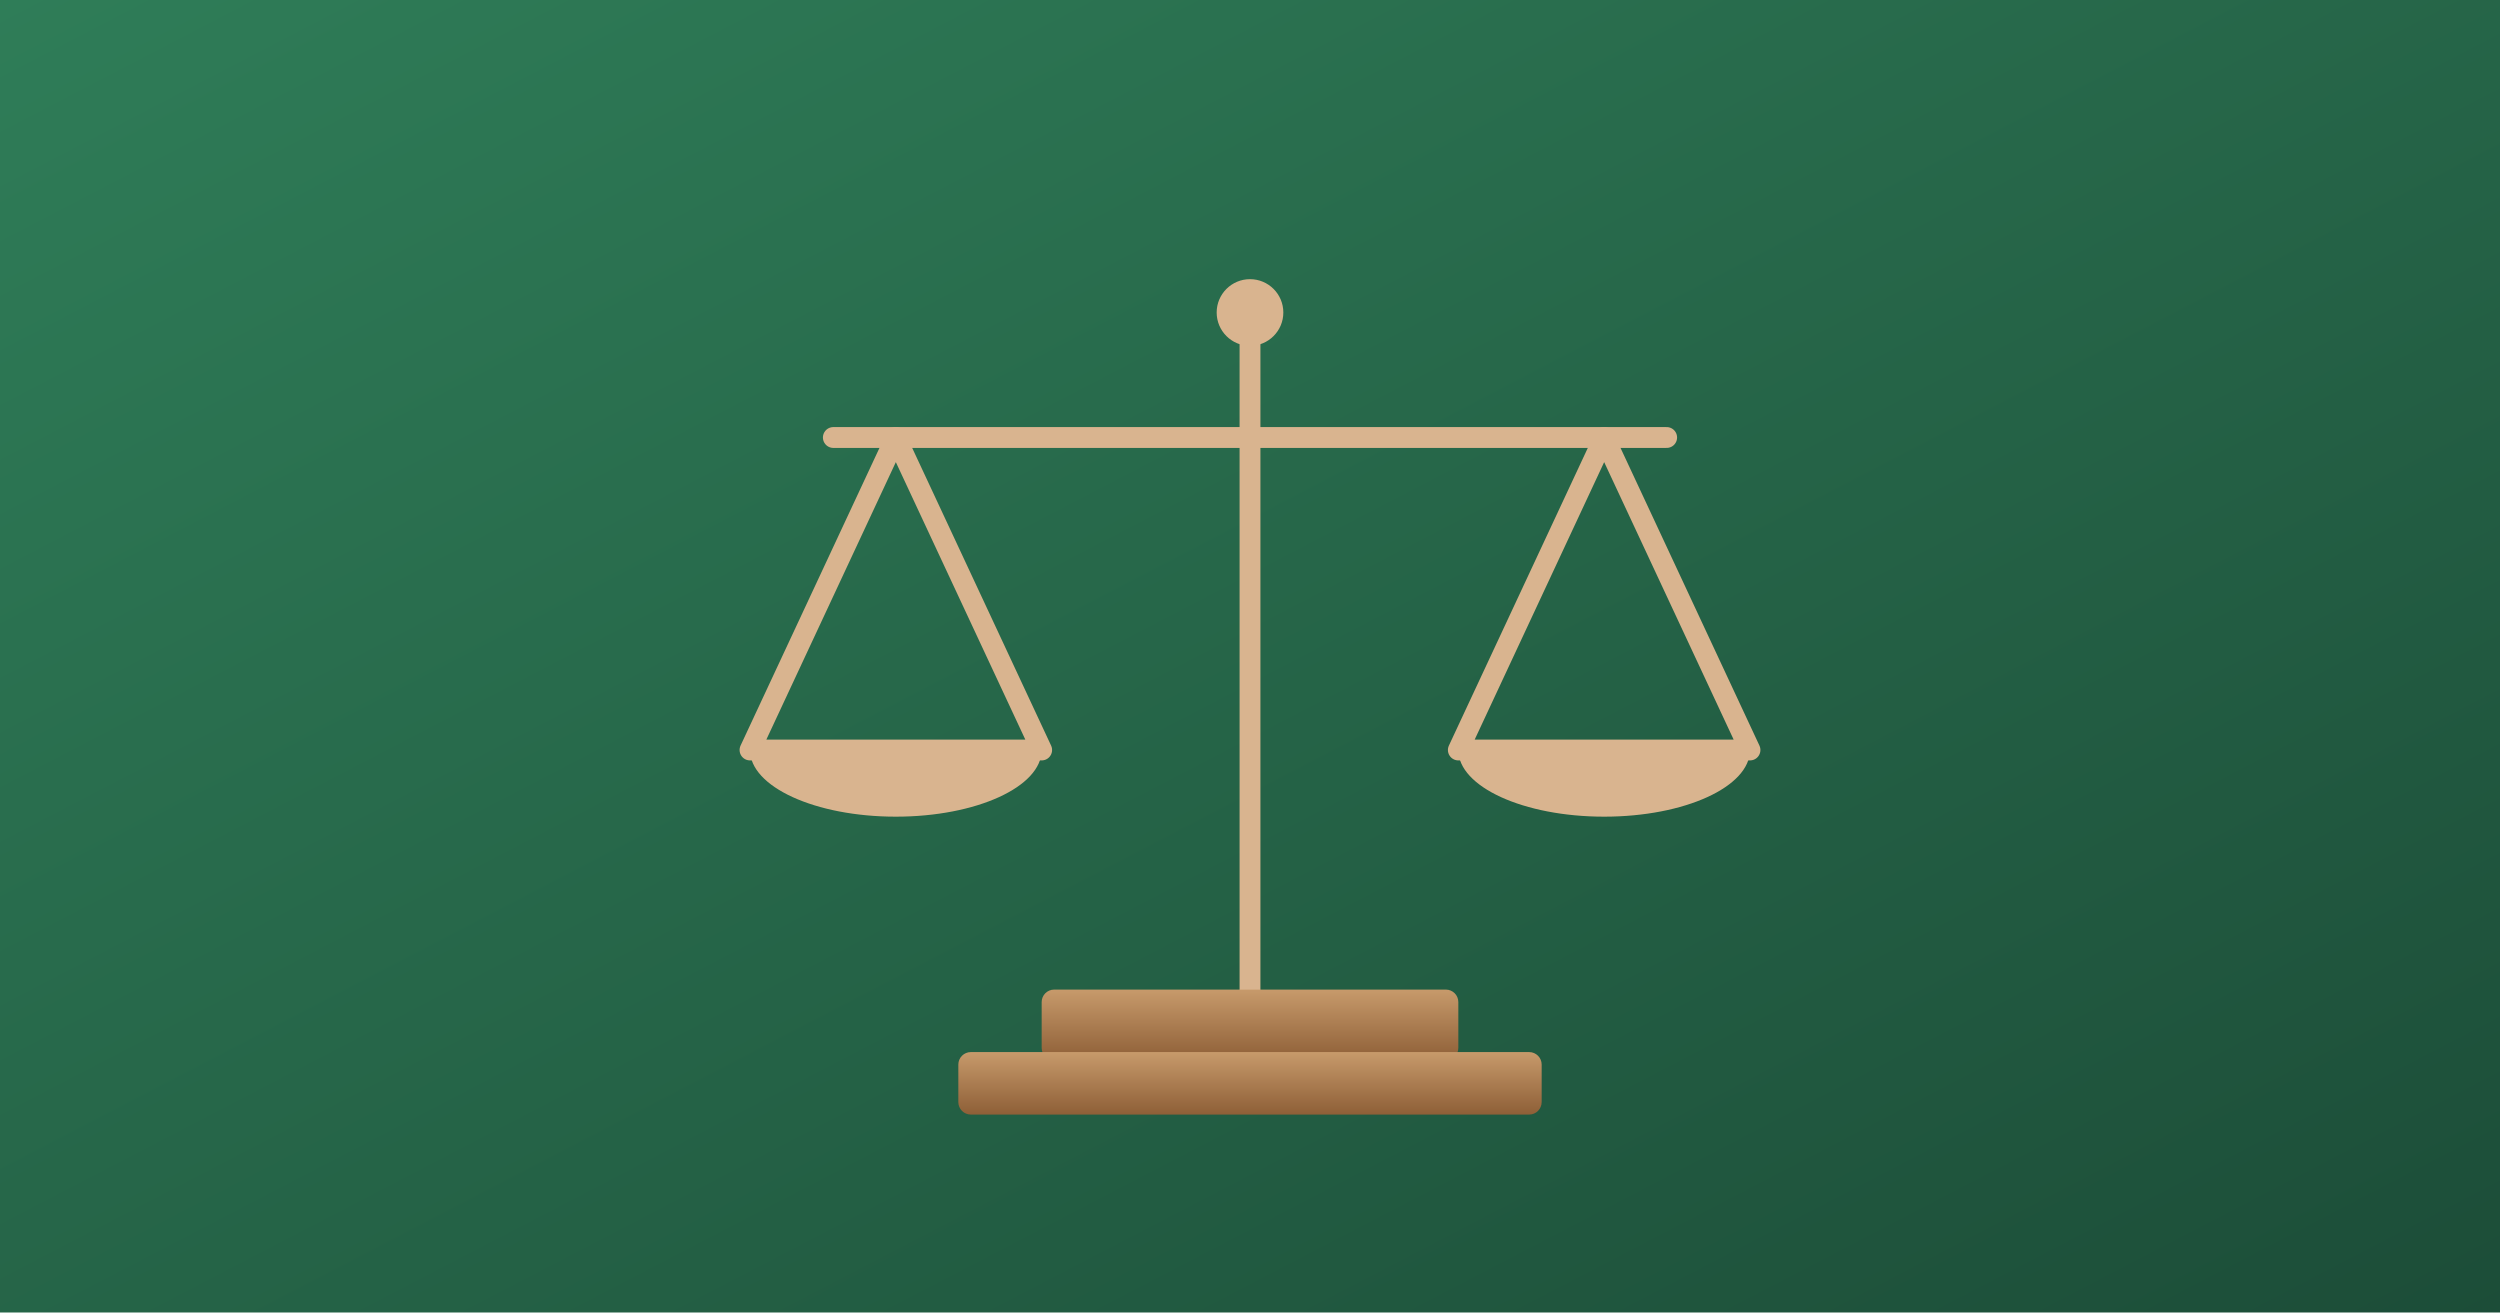
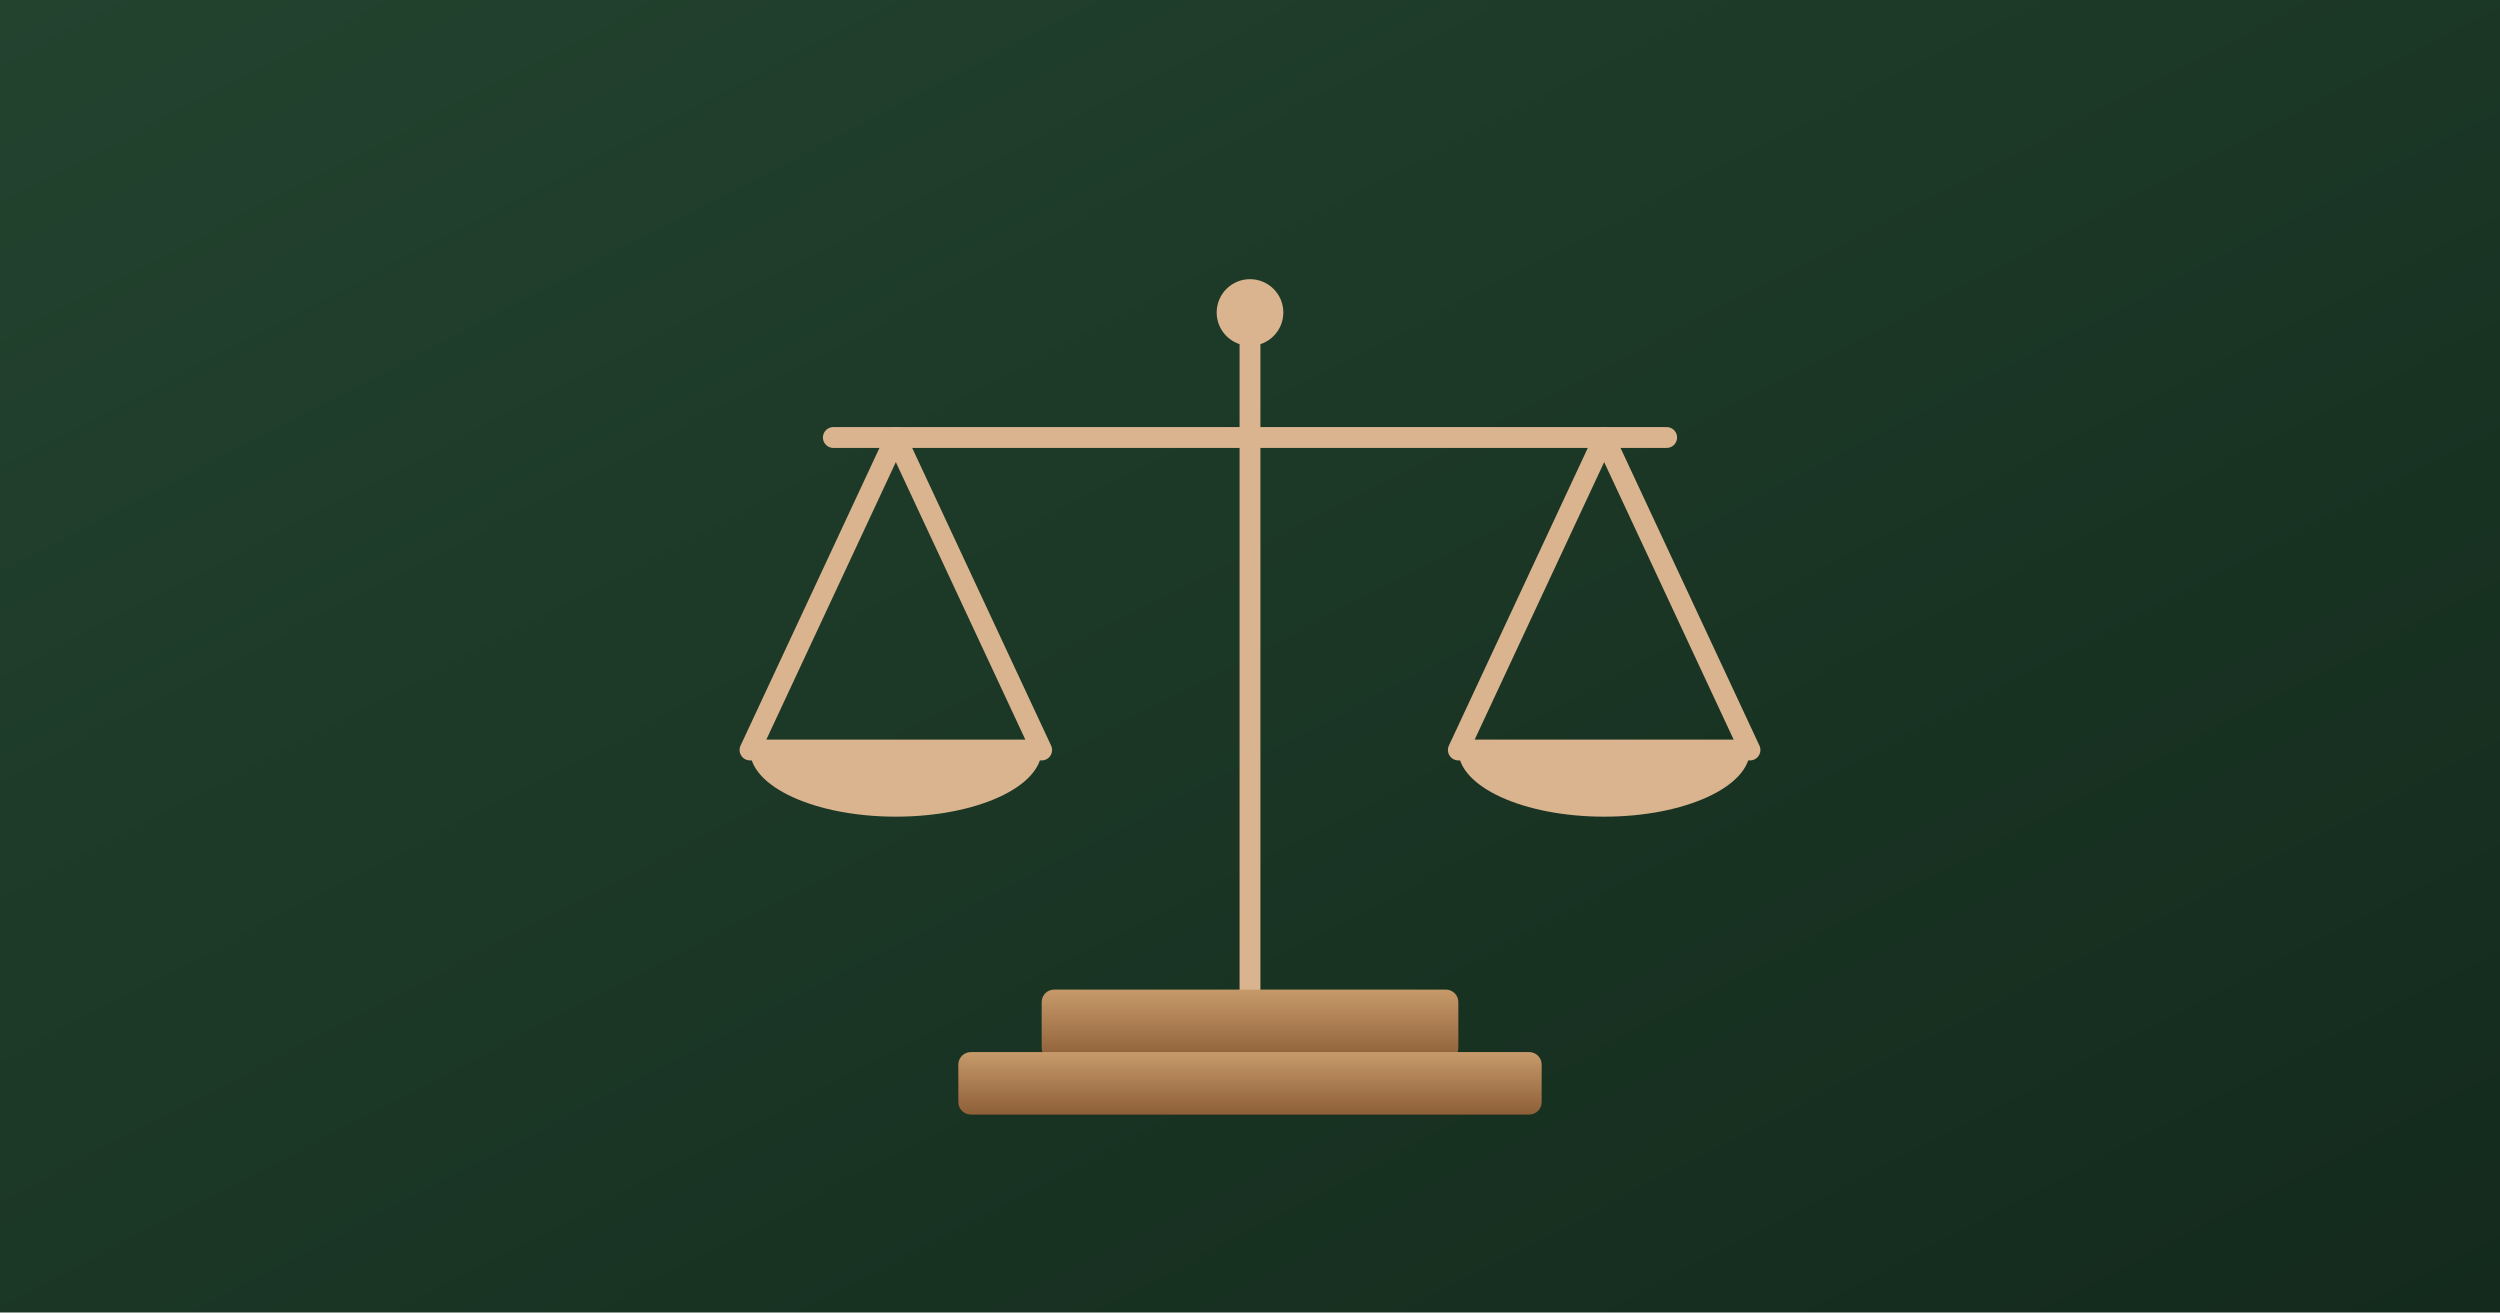
<svg xmlns="http://www.w3.org/2000/svg" viewBox="0 0 1200 630" role="img" aria-label="저울 일러스트">
  <defs>
    <linearGradient id="bg" x1="0" y1="0" x2="1" y2="1">
-       <stop offset="0" stop-color="#2f7d58" />
-       <stop offset="1" stop-color="#1c4d38" />
+       <stop offset="0" stop-color="#23432f" />
+       <stop offset="1" stop-color="#132a1c" />
    </linearGradient>
    <linearGradient id="wood" x1="0" y1="0" x2="0" y2="1">
      <stop offset="0" stop-color="#c79a6b" />
      <stop offset="1" stop-color="#8e5f37" />
    </linearGradient>
  </defs>
  <rect width="1200" height="630" fill="url(#bg)" />
  <g fill="none" stroke="#d9b48f" stroke-width="10" stroke-linecap="round" stroke-linejoin="round">
    <path d="M600 150v330" />
    <path d="M400 210h400" />
    <path d="M430 210l-70 150h140z" />
    <path d="M770 210l-70 150h140z" />
  </g>
  <path d="M360 360a70 32 0 0 0 140 0z" fill="#d9b48f" />
  <path d="M700 360a70 32 0 0 0 140 0z" fill="#d9b48f" />
  <circle cx="600" cy="150" r="16" fill="#d9b48f" />
  <rect x="500" y="475" width="200" height="34" rx="6" fill="url(#wood)" />
  <rect x="460" y="505" width="280" height="30" rx="6" fill="url(#wood)" />
</svg>
